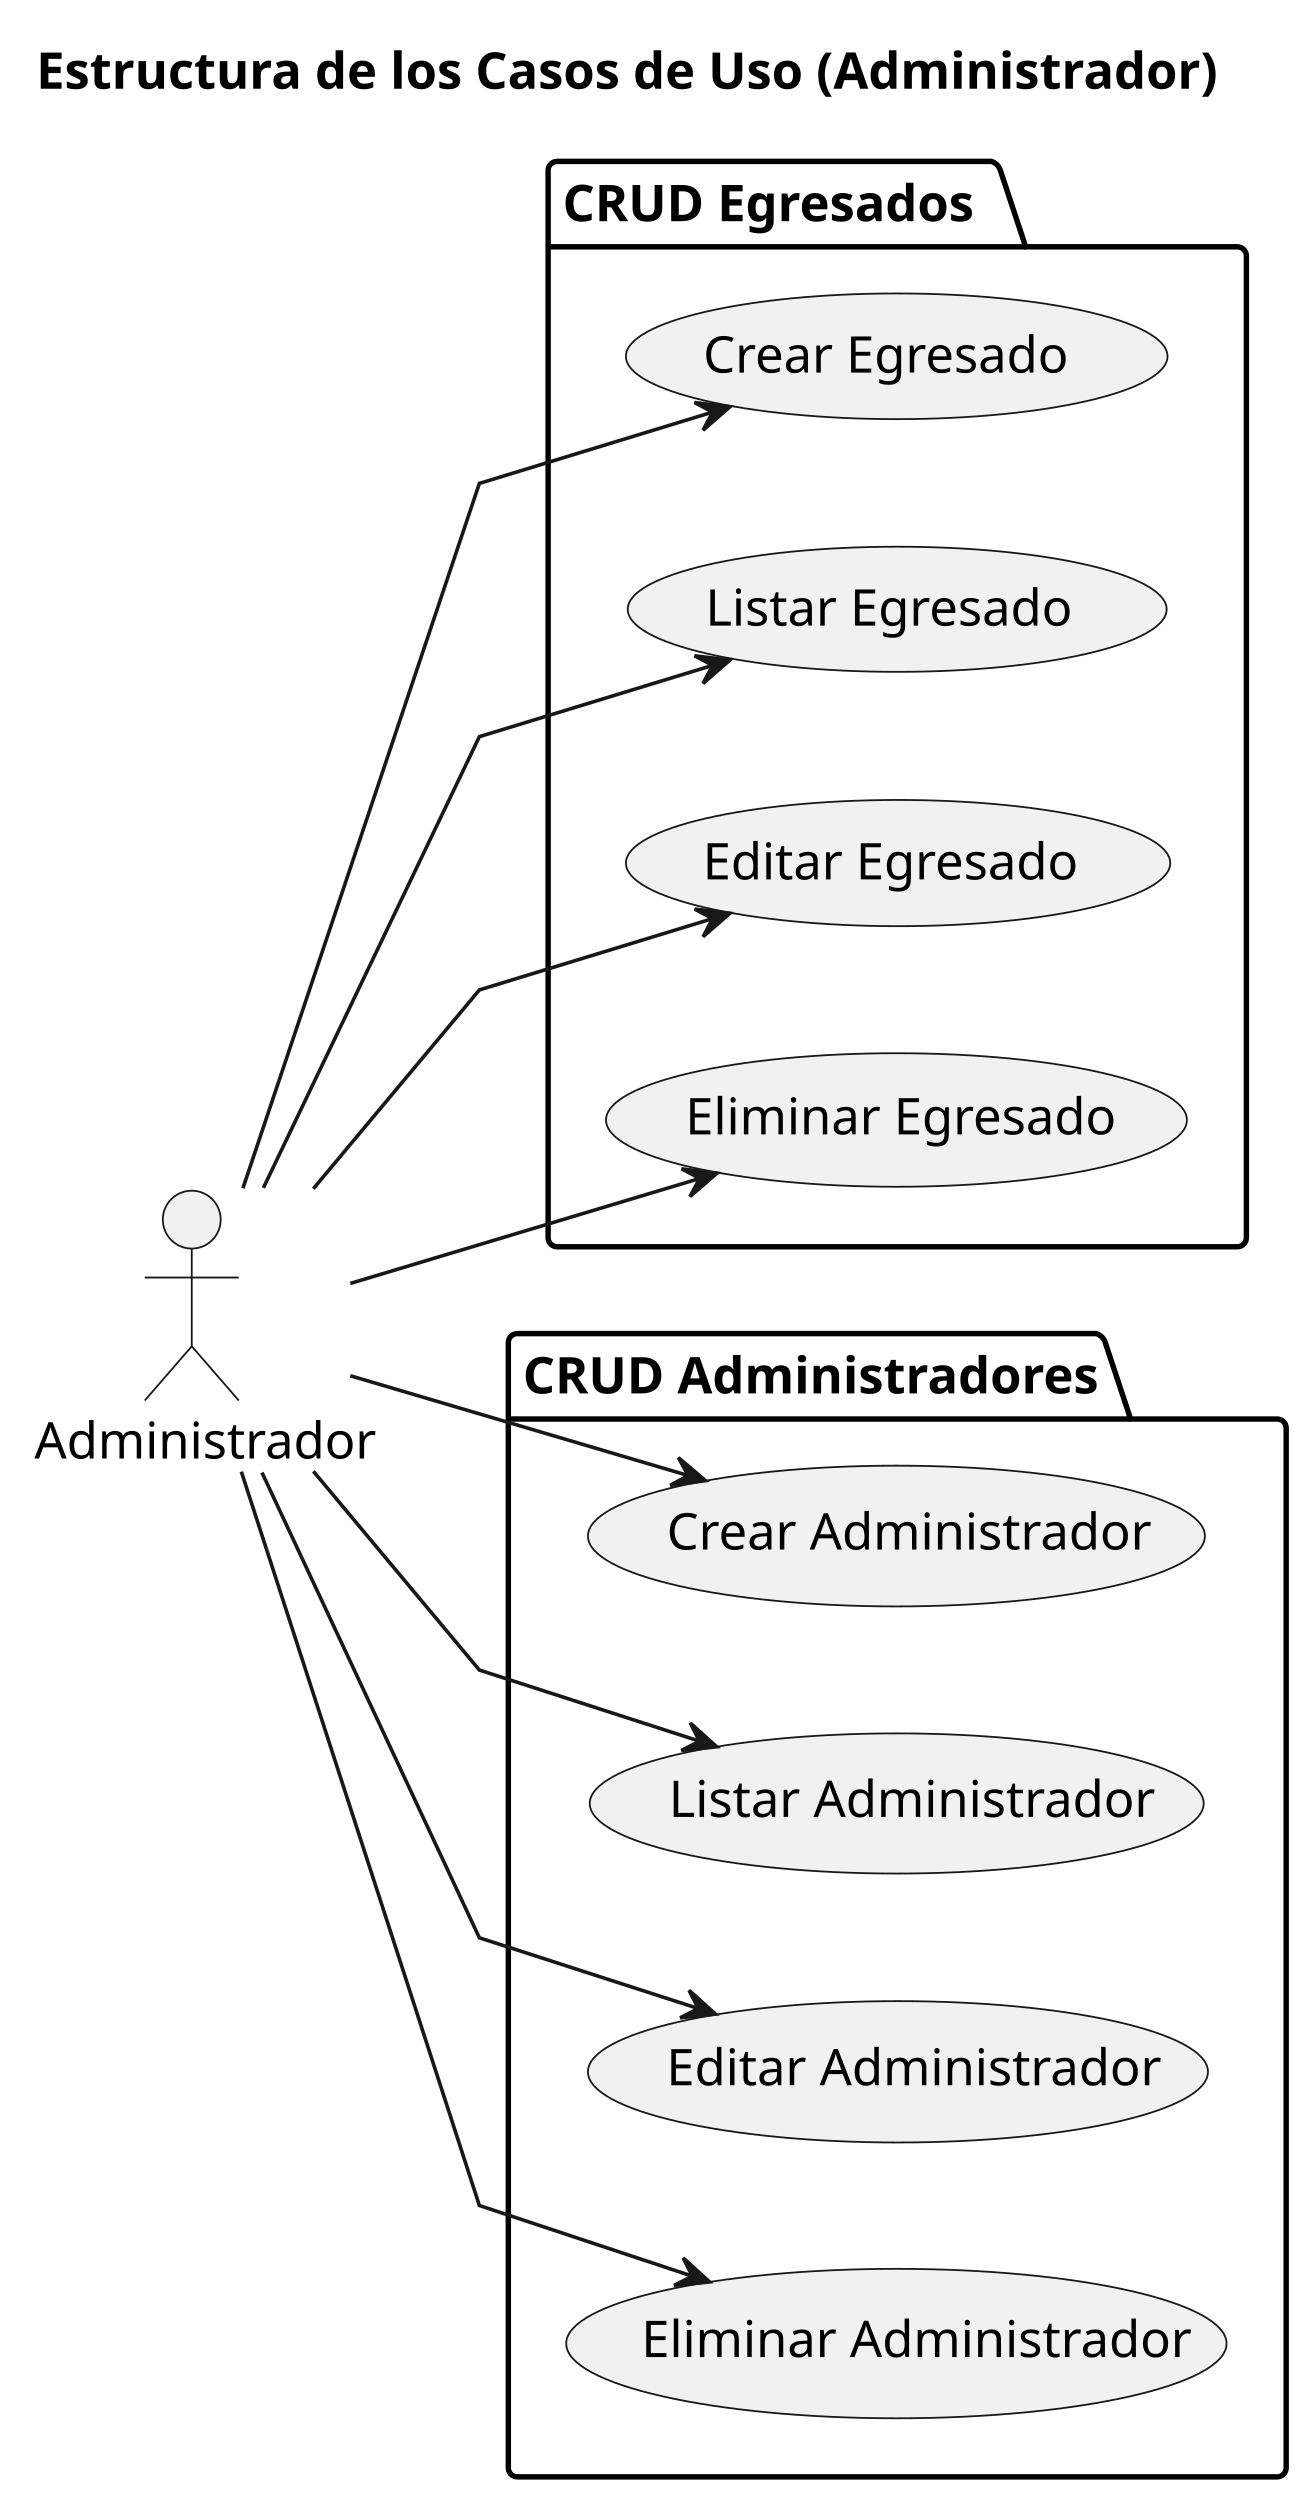
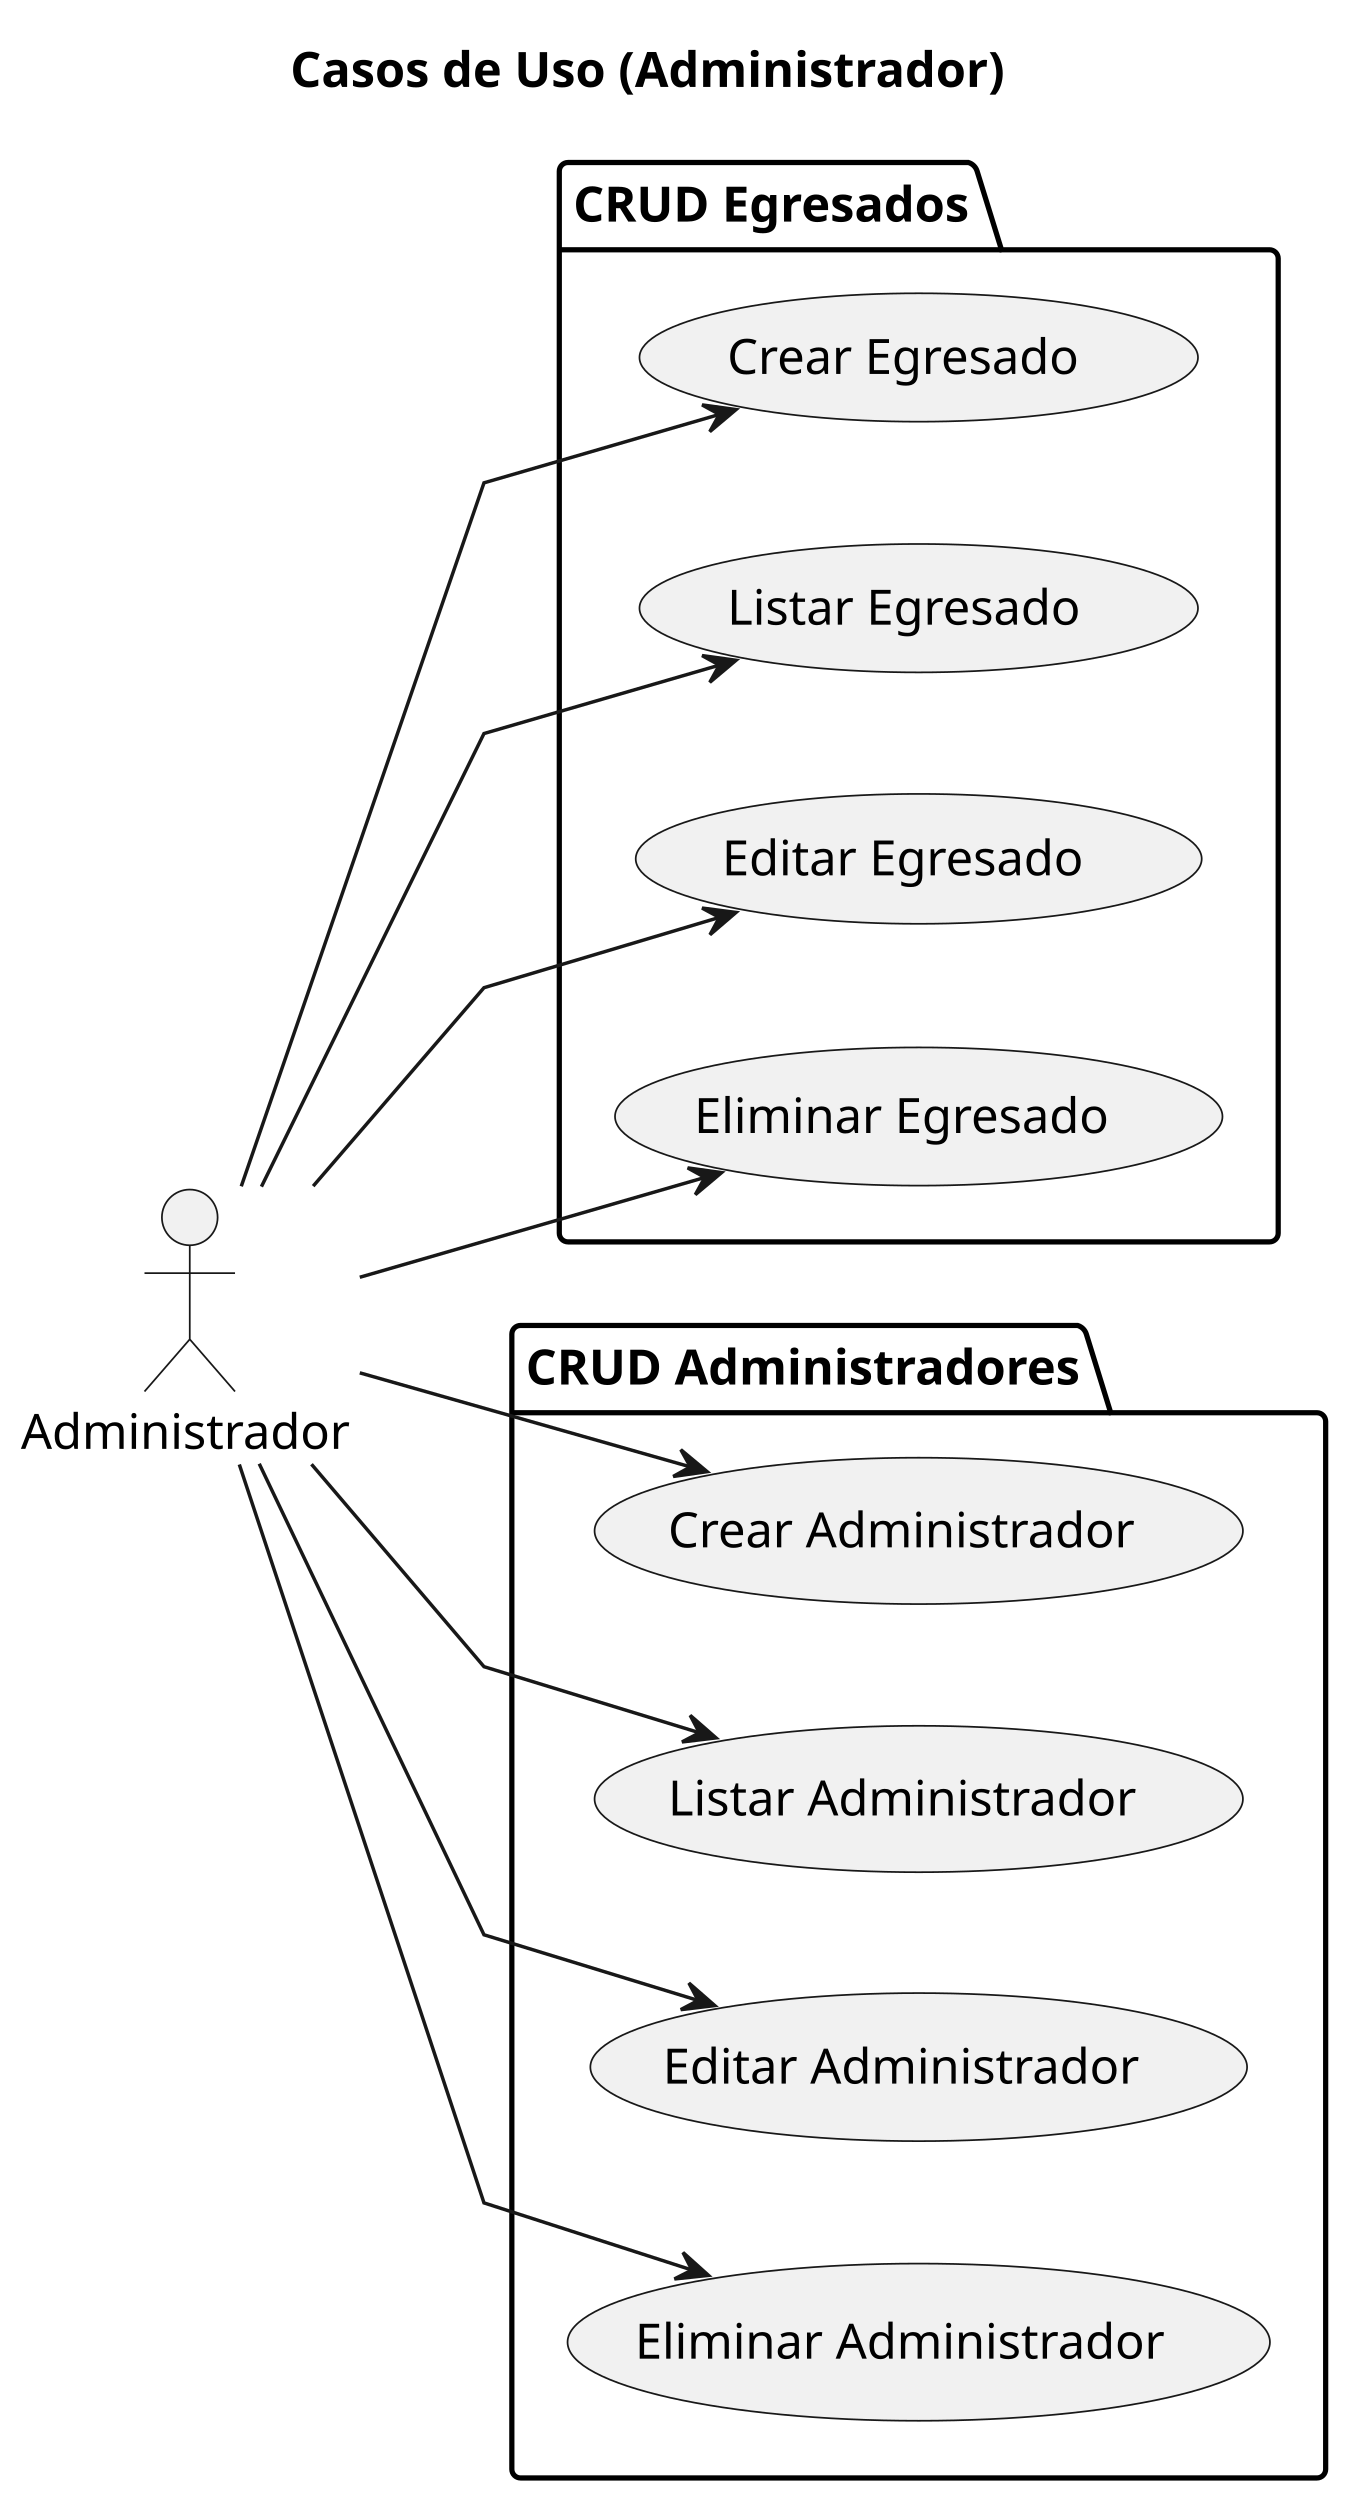
- <svg xmlns="http://www.w3.org/2000/svg" contentStyleType="text/css" height="691px" preserveAspectRatio="none" style="width:362px;height:691px;background:#FFFFFF;" version="1.1" viewBox="0 0 362 691" width="362px" zoomAndPan="magnify">
+ <svg xmlns="http://www.w3.org/2000/svg" contentStyleType="text/css" height="718px" preserveAspectRatio="none" style="width:387px;height:718px;background:#FFFFFF;" version="1.1" viewBox="0 0 387 718" width="387px" zoomAndPan="magnify">
  <defs />
  <g>
-     <rect fill="none" height="27.609" id="_title" style="stroke:none;stroke-width:1.0;" width="342" x="5" y="5" />
-     <text fill="#000000" font-family="sans-serif" font-size="14" font-weight="bold" lengthAdjust="spacing" textLength="332" x="10" y="24.533">Estructura de los Casos de Uso (Administrador)</text>
+     <rect fill="none" height="29.068" id="_title" style="stroke:none;stroke-width:1.0;" width="217" x="78.365" y="5" />
+     <text fill="#000000" font-family="sans-serif" font-size="14" font-weight="bold" lengthAdjust="spacing" textLength="207" x="83.365" y="24.966">Casos de Uso (Administrador)</text>
    <g id="cluster_CRUDEgresados">
-       <path d="M154,44.609 L274,44.609 A3.75,3.75 0 0 1 276.5,47.109 L283.5,68.219 L342,68.219 A2.5,2.5 0 0 1 344.5,70.719 L344.5,342.109 A2.5,2.5 0 0 1 342,344.609 L154,344.609 A2.5,2.5 0 0 1 151.5,342.109 L151.5,47.109 A2.5,2.5 0 0 1 154,44.609 " fill="none" style="stroke:#000000;stroke-width:1.5;" />
-       <line style="stroke:#000000;stroke-width:1.5;" x1="151.5" x2="283.5" y1="68.219" y2="68.219" />
-       <text fill="#000000" font-family="sans-serif" font-size="14" font-weight="bold" lengthAdjust="spacing" textLength="119" x="155.5" y="61.143">CRUD Egresados</text>
+       <path d="M163.13,46.67 L278.13,46.67 A3.75,3.75 0 0 1 280.63,49.17 L287.63,71.738 L364.6,71.738 A2.5,2.5 0 0 1 367.1,74.238 L367.1,354.17 A2.5,2.5 0 0 1 364.6,356.67 L163.13,356.67 A2.5,2.5 0 0 1 160.63,354.17 L160.63,49.17 A2.5,2.5 0 0 1 163.13,46.67 " fill="none" style="stroke:#000000;stroke-width:1.5;" />
+       <line style="stroke:#000000;stroke-width:1.5;" x1="160.63" x2="287.63" y1="71.738" y2="71.738" />
+       <text fill="#000000" font-family="sans-serif" font-size="14" font-weight="bold" lengthAdjust="spacing" textLength="114" x="164.63" y="63.636">CRUD Egresados</text>
    </g>
    <g id="cluster_CRUDAdministradores">
-       <path d="M143,368.609 L303,368.609 A3.75,3.75 0 0 1 305.5,371.109 L312.5,392.219 L353,392.219 A2.5,2.5 0 0 1 355.5,394.719 L355.5,682.109 A2.5,2.5 0 0 1 353,684.609 L143,684.609 A2.5,2.5 0 0 1 140.5,682.109 L140.5,371.109 A2.5,2.5 0 0 1 143,368.609 " fill="none" style="stroke:#000000;stroke-width:1.5;" />
-       <line style="stroke:#000000;stroke-width:1.5;" x1="140.5" x2="312.5" y1="392.219" y2="392.219" />
-       <text fill="#000000" font-family="sans-serif" font-size="14" font-weight="bold" lengthAdjust="spacing" textLength="159" x="144.5" y="385.143">CRUD Administradores</text>
+       <path d="M149.5,380.67 L309.5,380.67 A3.75,3.75 0 0 1 312,383.17 L319,405.738 L378.23,405.738 A2.5,2.5 0 0 1 380.73,408.238 L380.73,709.17 A2.5,2.5 0 0 1 378.23,711.67 L149.5,711.67 A2.5,2.5 0 0 1 147,709.17 L147,383.17 A2.5,2.5 0 0 1 149.5,380.67 " fill="none" style="stroke:#000000;stroke-width:1.5;" />
+       <line style="stroke:#000000;stroke-width:1.5;" x1="147" x2="319" y1="405.738" y2="405.738" />
+       <text fill="#000000" font-family="sans-serif" font-size="14" font-weight="bold" lengthAdjust="spacing" textLength="159" x="151" y="397.636">CRUD Administradores</text>
    </g>
    <g id="elem_Crear Egresado">
-       <ellipse cx="247.852" cy="98.48" fill="#F1F1F1" rx="74.853" ry="17.37" style="stroke:#181818;stroke-width:0.5;" />
-       <text fill="#000000" font-family="sans-serif" font-size="14" lengthAdjust="spacing" textLength="101" x="194.352" y="102.996">Crear Egresado</text>
+       <ellipse cx="263.86" cy="102.67" fill="#F1F1F1" rx="80.2" ry="18.44" style="stroke:#181818;stroke-width:0.5;" />
+       <text fill="#000000" font-family="sans-serif" font-size="14" lengthAdjust="spacing" textLength="104" x="208.86" y="107.403">Crear Egresado</text>
    </g>
    <g id="elem_Listar Egresado">
-       <ellipse cx="247.981" cy="168.406" fill="#F1F1F1" rx="74.481" ry="17.296" style="stroke:#181818;stroke-width:0.5;" />
-       <text fill="#000000" font-family="sans-serif" font-size="14" lengthAdjust="spacing" textLength="100" x="194.981" y="172.922">Listar Egresado</text>
+       <ellipse cx="263.86" cy="174.67" fill="#F1F1F1" rx="80.2" ry="18.44" style="stroke:#181818;stroke-width:0.5;" />
+       <text fill="#000000" font-family="sans-serif" font-size="14" lengthAdjust="spacing" textLength="104" x="208.86" y="179.403">Listar Egresado</text>
    </g>
    <g id="elem_Editar Egresado">
-       <ellipse cx="248.226" cy="238.554" fill="#F1F1F1" rx="75.226" ry="17.445" style="stroke:#181818;stroke-width:0.5;" />
-       <text fill="#000000" font-family="sans-serif" font-size="14" lengthAdjust="spacing" textLength="102" x="194.226" y="243.071">Editar Egresado</text>
+       <ellipse cx="263.856" cy="246.665" fill="#F1F1F1" rx="81.276" ry="18.655" style="stroke:#181818;stroke-width:0.5;" />
+       <text fill="#000000" font-family="sans-serif" font-size="14" lengthAdjust="spacing" textLength="107" x="207.356" y="251.398">Editar Egresado</text>
    </g>
    <g id="elem_Eliminar Egresado">
-       <ellipse cx="247.783" cy="309.566" fill="#F1F1F1" rx="80.283" ry="18.456" style="stroke:#181818;stroke-width:0.5;" />
-       <text fill="#000000" font-family="sans-serif" font-size="14" lengthAdjust="spacing" textLength="115" x="189.419" y="313.543">Eliminar Egresado</text>
+       <ellipse cx="263.863" cy="320.666" fill="#F1F1F1" rx="87.233" ry="19.846" style="stroke:#181818;stroke-width:0.5;" />
+       <text fill="#000000" font-family="sans-serif" font-size="14" lengthAdjust="spacing" textLength="123" x="199.363" y="325.399">Eliminar Egresado</text>
    </g>
    <g id="elem_Crear Administrador">
-       <ellipse cx="247.77" cy="424.563" fill="#F1F1F1" rx="85.27" ry="19.454" style="stroke:#181818;stroke-width:0.5;" />
-       <text fill="#000000" font-family="sans-serif" font-size="14" lengthAdjust="spacing" textLength="127" x="184.27" y="428.292">Crear Administrador</text>
+       <ellipse cx="263.865" cy="439.671" fill="#F1F1F1" rx="93.105" ry="21.021" style="stroke:#181818;stroke-width:0.5;" />
+       <text fill="#000000" font-family="sans-serif" font-size="14" lengthAdjust="spacing" textLength="138" x="191.865" y="444.404">Crear Administrador</text>
    </g>
    <g id="elem_Listar Administrador">
-       <ellipse cx="247.848" cy="498.479" fill="#F1F1F1" rx="84.848" ry="19.37" style="stroke:#181818;stroke-width:0.5;" />
-       <text fill="#000000" font-family="sans-serif" font-size="14" lengthAdjust="spacing" textLength="126" x="184.848" y="502.207">Listar Administrador</text>
+       <ellipse cx="263.865" cy="516.671" fill="#F1F1F1" rx="93.105" ry="21.021" style="stroke:#181818;stroke-width:0.5;" />
+       <text fill="#000000" font-family="sans-serif" font-size="14" lengthAdjust="spacing" textLength="138" x="191.865" y="521.404">Listar Administrador</text>
    </g>
    <g id="elem_Editar Administrador">
-       <ellipse cx="248.193" cy="572.648" fill="#F1F1F1" rx="85.693" ry="19.538" style="stroke:#181818;stroke-width:0.5;" />
-       <text fill="#000000" font-family="sans-serif" font-size="14" lengthAdjust="spacing" textLength="128" x="184.193" y="576.376">Editar Administrador</text>
+       <ellipse cx="263.858" cy="593.672" fill="#F1F1F1" rx="94.308" ry="21.262" style="stroke:#181818;stroke-width:0.5;" />
+       <text fill="#000000" font-family="sans-serif" font-size="14" lengthAdjust="spacing" textLength="141" x="190.358" y="598.404">Editar Administrador</text>
    </g>
    <g id="elem_Eliminar Administrador">
-       <ellipse cx="247.763" cy="647.762" fill="#F1F1F1" rx="91.263" ry="20.653" style="stroke:#181818;stroke-width:0.5;" />
-       <text fill="#000000" font-family="sans-serif" font-size="14" lengthAdjust="spacing" textLength="141" x="177.263" y="651.49">Eliminar Administrador</text>
+       <ellipse cx="263.863" cy="672.673" fill="#F1F1F1" rx="100.863" ry="22.573" style="stroke:#181818;stroke-width:0.5;" />
+       <text fill="#000000" font-family="sans-serif" font-size="14" lengthAdjust="spacing" textLength="157" x="182.363" y="677.405">Eliminar Administrador</text>
    </g>
    <g id="elem_Administrador">
-       <ellipse cx="53" cy="337.109" fill="#F1F1F1" rx="8" ry="8" style="stroke:#181818;stroke-width:0.5;" />
-       <path d="M53,345.109 L53,372.109 M40,353.109 L66,353.109 M53,372.109 L40,387.109 M53,372.109 L66,387.109 " fill="none" style="stroke:#181818;stroke-width:0.5;" />
-       <text fill="#000000" font-family="sans-serif" font-size="14" lengthAdjust="spacing" textLength="87" x="9.5" y="403.143">Administrador</text>
+       <ellipse cx="54.5" cy="349.64" fill="#F1F1F1" rx="8" ry="8" style="stroke:#181818;stroke-width:0.5;" />
+       <path d="M54.5,357.64 L54.5,384.64 M41.5,365.64 L67.5,365.64 M54.5,384.64 L41.5,399.64 M54.5,384.64 L67.5,399.64 " fill="none" style="stroke:#181818;stroke-width:0.5;" />
+       <text fill="#000000" font-family="sans-serif" font-size="14" lengthAdjust="spacing" textLength="97" x="6" y="416.106">Administrador</text>
    </g>
    <g id="link_Administrador_Crear Egresado">
-       <path d="M67.14,328.439 C89.49,261.829 132.5,133.609 132.5,133.609 C132.5,133.609 166.06,123.349 196.84,113.939 " fill="none" id="Administrador-to-Crear Egresado" style="stroke:#181818;stroke-width:1.0;" />
-       <polygon fill="#181818" points="201.75,112.439,191.972,111.261,196.971,113.909,194.323,118.908,201.75,112.439" style="stroke:#181818;stroke-width:1.0;" />
+       <path d="M69.29,340.71 C93,271.97 139,138.67 139,138.67 C139,138.67 173.97,128.5 206.75,118.98 " fill="none" id="Administrador-to-Crear Egresado" style="stroke:#181818;stroke-width:1.0;" />
+       <polygon fill="#181818" points="211.39,117.63,201.634,116.283,206.586,119.017,203.853,123.969,211.39,117.63" style="stroke:#181818;stroke-width:1.0;" />
    </g>
    <g id="link_Administrador_Listar Egresado">
-       <path d="M72.8,328.329 C96.03,279.809 132.5,203.609 132.5,203.609 C132.5,203.609 166.06,193.349 196.84,183.939 " fill="none" id="Administrador-to-Listar Egresado" style="stroke:#181818;stroke-width:1.0;" />
-       <polygon fill="#181818" points="201.75,182.439,191.972,181.261,196.971,183.909,194.323,188.908,201.75,182.439" style="stroke:#181818;stroke-width:1.0;" />
+       <path d="M75.08,340.81 C99.76,290.57 139,210.67 139,210.67 C139,210.67 173.97,200.5 206.75,190.98 " fill="none" id="Administrador-to-Listar Egresado" style="stroke:#181818;stroke-width:1.0;" />
+       <polygon fill="#181818" points="211.39,189.63,201.634,188.283,206.586,191.017,203.853,195.969,211.39,189.63" style="stroke:#181818;stroke-width:1.0;" />
    </g>
    <g id="link_Administrador_Editar Egresado">
-       <path d="M86.61,328.559 C108.18,302.739 132.5,273.609 132.5,273.609 C132.5,273.609 166.06,263.349 196.84,253.939 " fill="none" id="Administrador-to-Editar Egresado" style="stroke:#181818;stroke-width:1.0;" />
-       <polygon fill="#181818" points="201.75,252.439,191.972,251.261,196.971,253.909,194.323,258.908,201.75,252.439" style="stroke:#181818;stroke-width:1.0;" />
+       <path d="M89.94,340.66 C112.95,313.94 139,283.67 139,283.67 C139,283.67 173.97,273.22 206.75,263.43 " fill="none" id="Administrador-to-Editar Egresado" style="stroke:#181818;stroke-width:1.0;" />
+       <polygon fill="#181818" points="211.39,262.05,201.622,260.791,206.599,263.48,203.91,268.457,211.39,262.05" style="stroke:#181818;stroke-width:1.0;" />
    </g>
    <g id="link_Administrador_Eliminar Egresado">
-       <path d="M96.83,354.739 C125.29,346.179 162.89,334.889 193.34,325.739 " fill="none" id="Administrador-to-Eliminar Egresado" style="stroke:#181818;stroke-width:1.0;" />
-       <polygon fill="#181818" points="198.17,324.289,188.399,323.058,193.383,325.733,190.708,330.717,198.17,324.289" style="stroke:#181818;stroke-width:1.0;" />
+       <path d="M103.33,366.83 C132.82,358.3 170.91,347.28 202.47,338.15 " fill="none" id="Administrador-to-Eliminar Egresado" style="stroke:#181818;stroke-width:1.0;" />
+       <polygon fill="#181818" points="207.24,336.77,197.485,335.415,202.435,338.153,199.698,343.103,207.24,336.77" style="stroke:#181818;stroke-width:1.0;" />
    </g>
    <g id="link_Administrador_Crear Administrador">
-       <path d="M96.83,380.259 C124.23,388.349 160.1,398.939 189.9,407.749 " fill="none" id="Administrador-to-Crear Administrador" style="stroke:#181818;stroke-width:1.0;" />
-       <polygon fill="#181818" points="195.01,409.259,187.507,402.879,190.214,407.846,185.246,410.553,195.01,409.259" style="stroke:#181818;stroke-width:1.0;" />
+       <path d="M103.33,394.28 C131.59,402.32 167.74,412.6 198.48,421.35 " fill="none" id="Administrador-to-Crear Administrador" style="stroke:#181818;stroke-width:1.0;" />
+       <polygon fill="#181818" points="203.09,422.66,195.53,416.347,198.281,421.29,193.339,424.041,203.09,422.66" style="stroke:#181818;stroke-width:1.0;" />
    </g>
    <g id="link_Administrador_Listar Administrador">
-       <path d="M86.61,406.659 C108.18,432.479 132.5,461.609 132.5,461.609 C132.5,461.609 163.57,471.649 193.35,481.269 " fill="none" id="Administrador-to-Listar Administrador" style="stroke:#181818;stroke-width:1.0;" />
-       <polygon fill="#181818" points="198.11,482.809,190.783,476.228,193.354,481.267,188.315,483.838,198.11,482.809" style="stroke:#181818;stroke-width:1.0;" />
+       <path d="M89.46,420.53 C112.58,447.66 139,478.67 139,478.67 C139,478.67 169.95,488.17 200.91,497.66 " fill="none" id="Administrador-to-Listar Administrador" style="stroke:#181818;stroke-width:1.0;" />
+       <polygon fill="#181818" points="205.64,499.12,198.218,492.645,200.862,497.647,195.861,500.29,205.64,499.12" style="stroke:#181818;stroke-width:1.0;" />
    </g>
    <g id="link_Administrador_Editar Administrador">
-       <path d="M72.4,406.999 C95.61,456.649 132.5,535.609 132.5,535.609 C132.5,535.609 163.1,545.499 192.66,555.049 " fill="none" id="Administrador-to-Editar Administrador" style="stroke:#181818;stroke-width:1.0;" />
-       <polygon fill="#181818" points="197.78,556.699,190.453,550.118,193.024,555.157,187.985,557.728,197.78,556.699" style="stroke:#181818;stroke-width:1.0;" />
+       <path d="M74.45,420.38 C99.08,472.01 139,555.67 139,555.67 C139,555.67 169.72,565.1 200.57,574.56 " fill="none" id="Administrador-to-Editar Administrador" style="stroke:#181818;stroke-width:1.0;" />
+       <polygon fill="#181818" points="205.28,576,197.858,569.525,200.502,574.527,195.501,577.17,205.28,576" style="stroke:#181818;stroke-width:1.0;" />
    </g>
    <g id="link_Administrador_Eliminar Administrador">
-       <path d="M66.7,406.759 C88.92,475.249 132.5,609.609 132.5,609.609 C132.5,609.609 162.02,619.409 191.08,629.049 " fill="none" id="Administrador-to-Eliminar Administrador" style="stroke:#181818;stroke-width:1.0;" />
-       <polygon fill="#181818" points="196.11,630.719,188.825,624.092,191.364,629.147,186.309,631.686,196.11,630.719" style="stroke:#181818;stroke-width:1.0;" />
+       <path d="M68.73,420.6 C92.28,491.66 139,632.67 139,632.67 C139,632.67 168.61,642.23 198.87,652 " fill="none" id="Administrador-to-Eliminar Administrador" style="stroke:#181818;stroke-width:1.0;" />
+       <polygon fill="#181818" points="203.48,653.49,196.153,646.909,198.724,651.947,193.685,654.518,203.48,653.49" style="stroke:#181818;stroke-width:1.0;" />
    </g>
  </g>
</svg>
